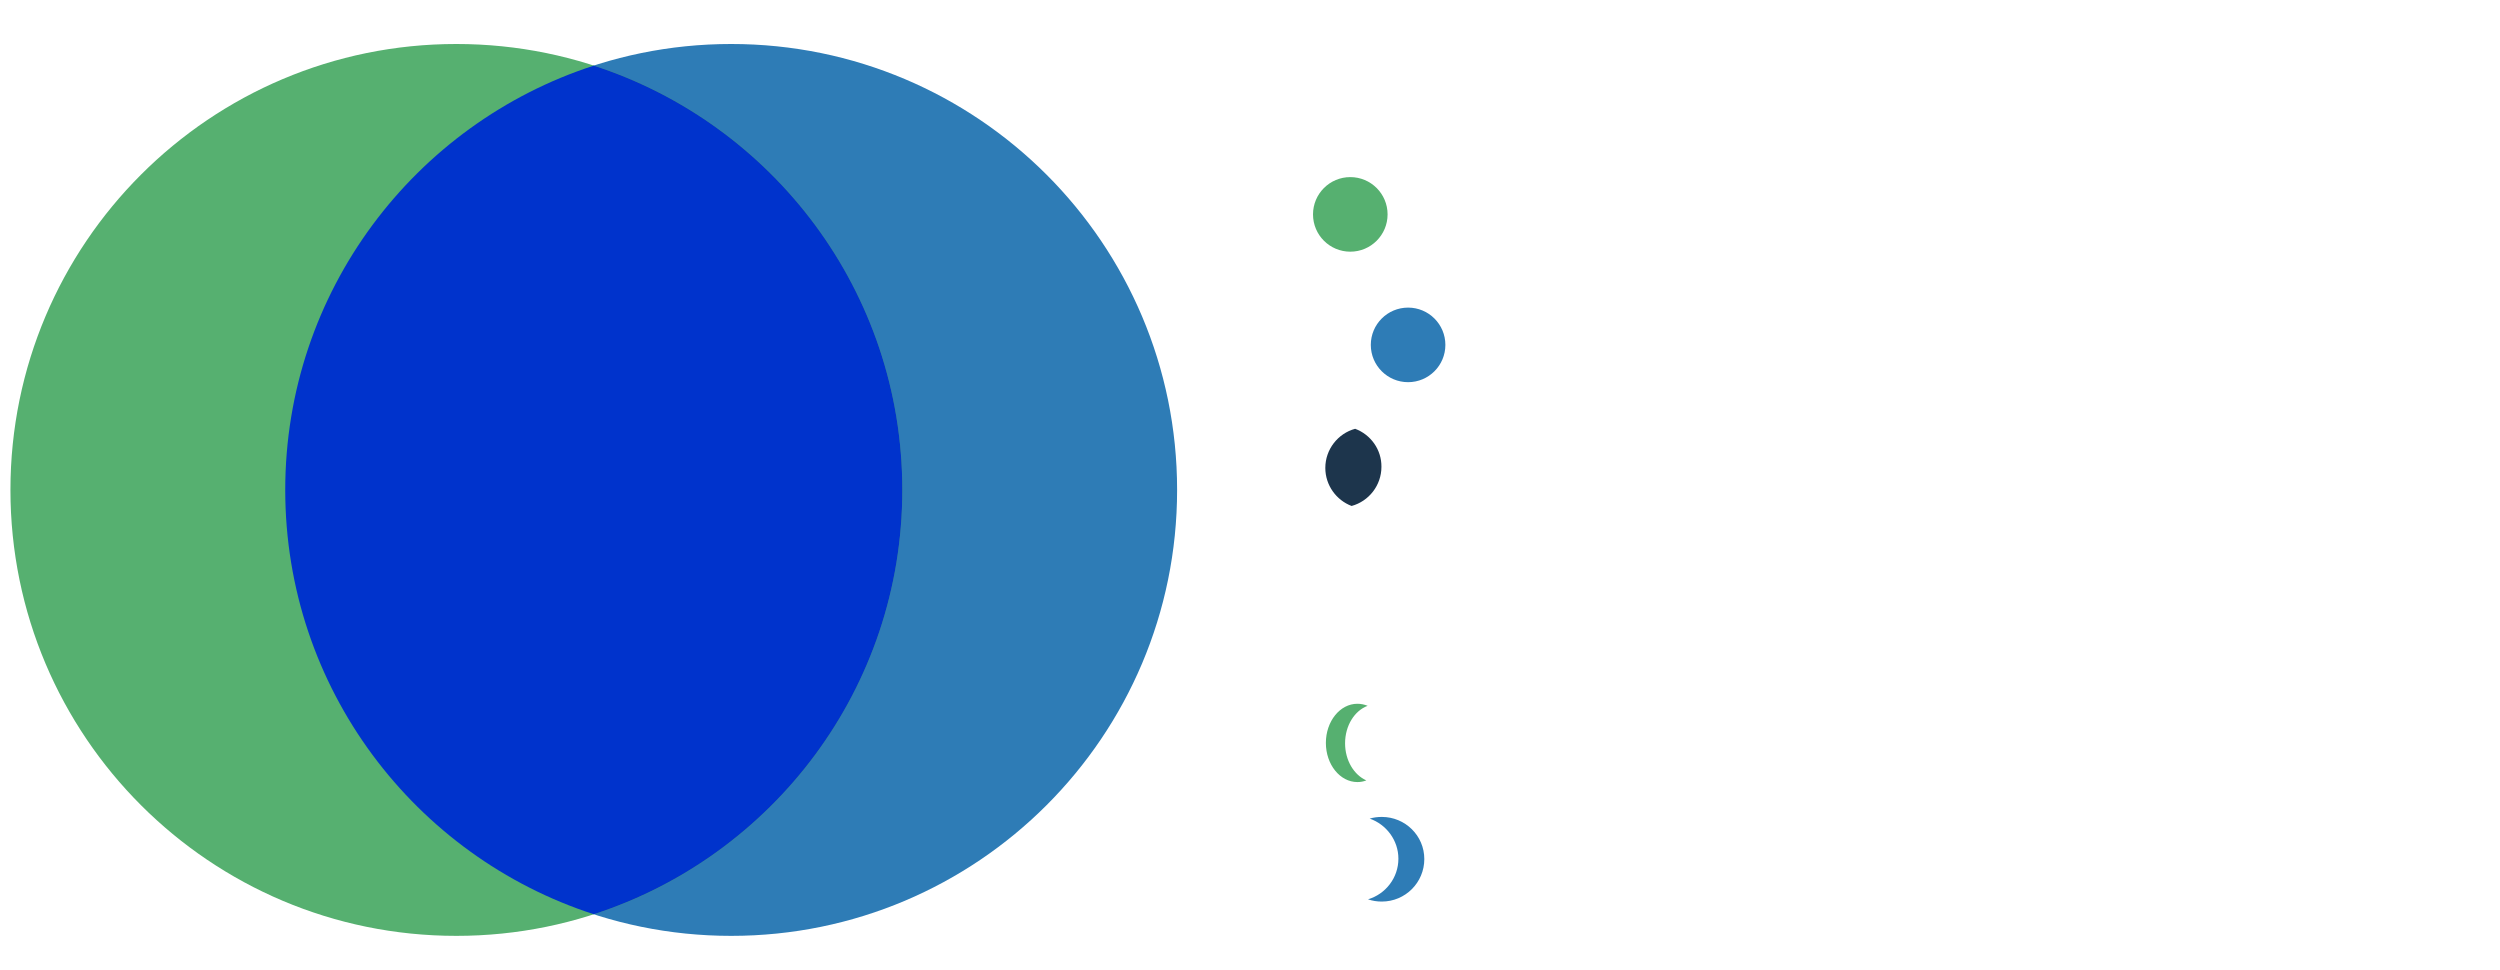
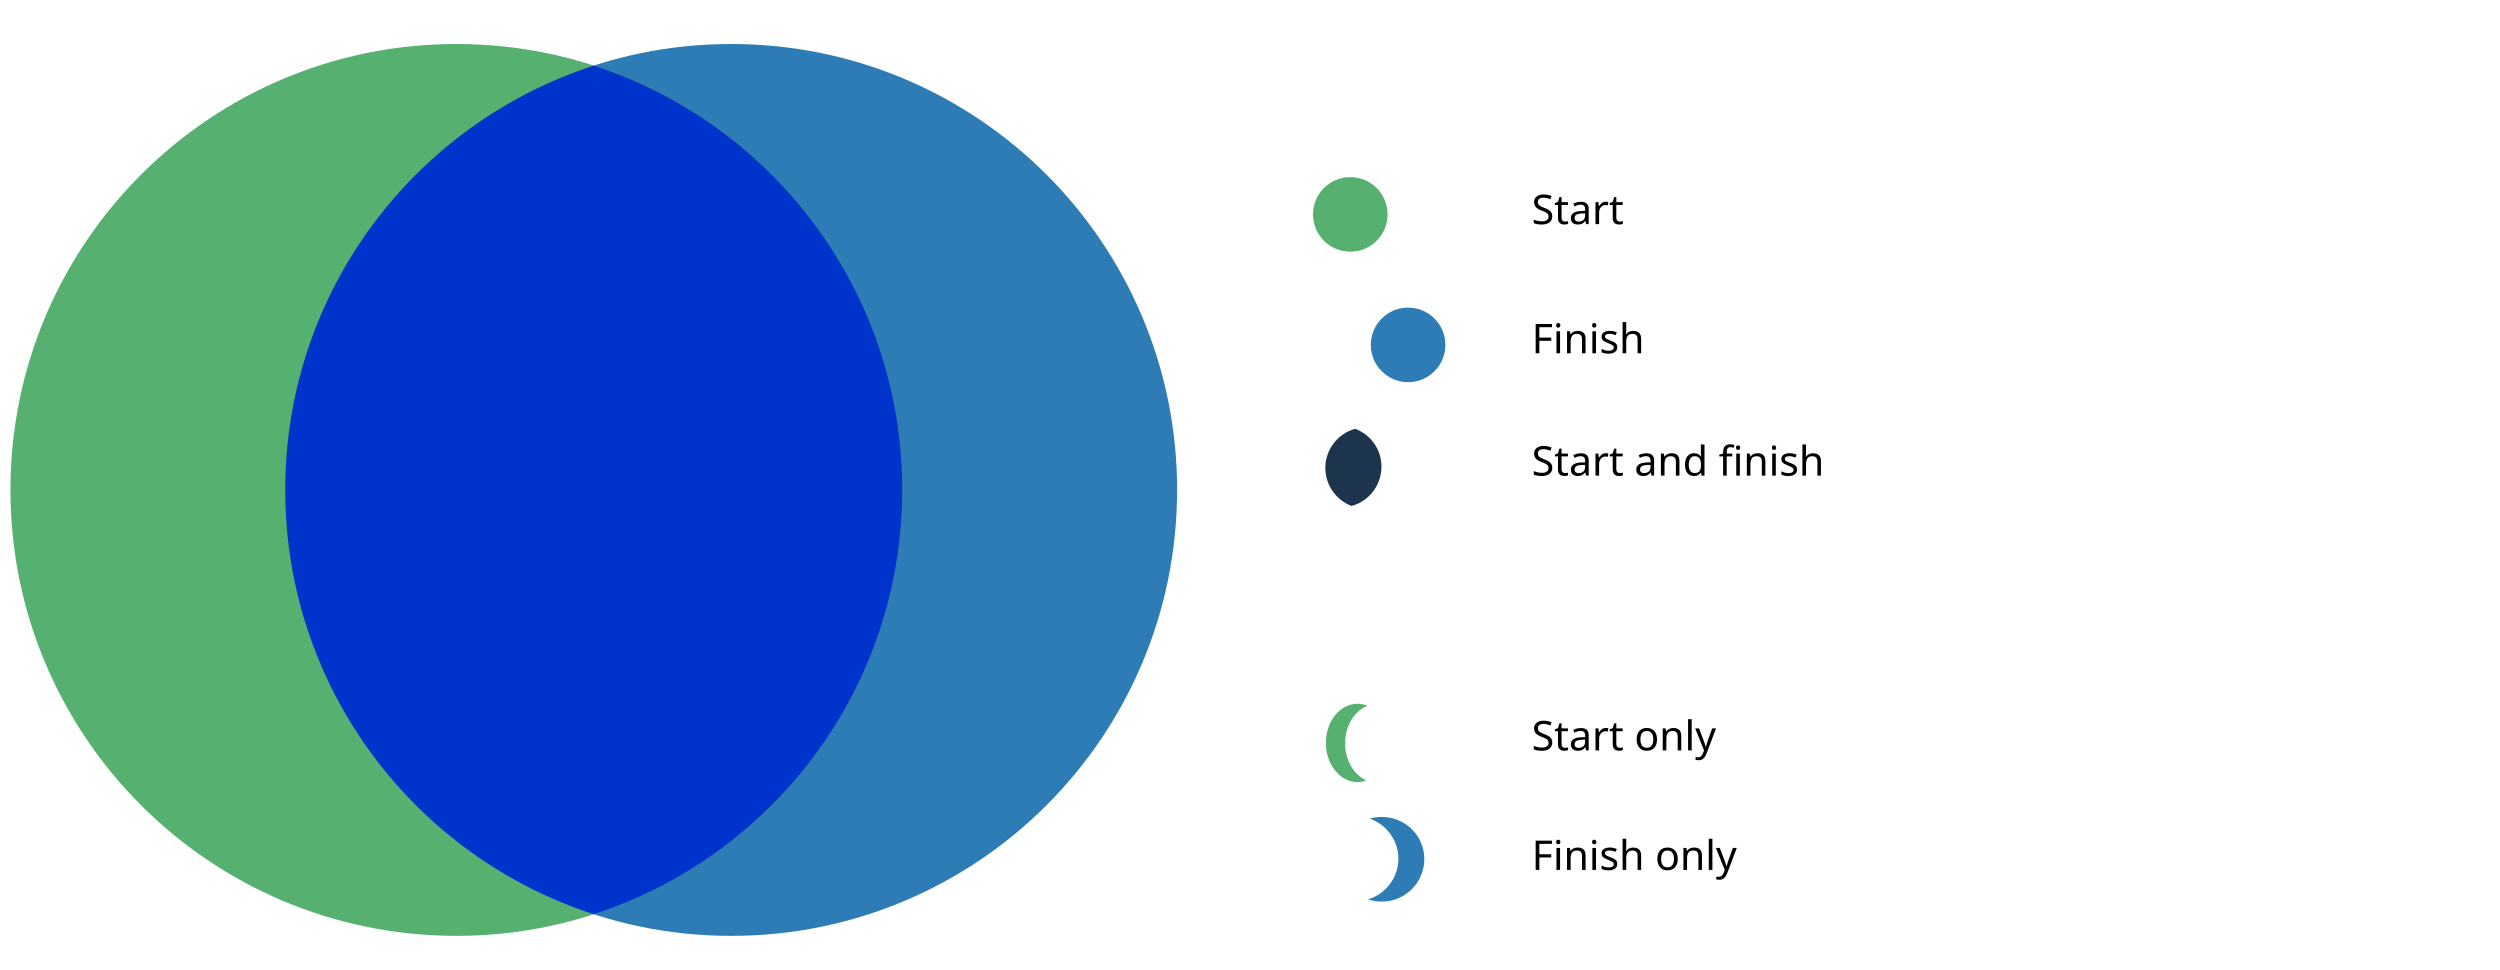
<svg xmlns="http://www.w3.org/2000/svg" version="1.1" id="Layer_1" x="0px" y="0px" viewBox="0 0 1341 520" style="enable-background:new 0 0 1341 520;" xml:space="preserve">
  <style type="text/css">
	.st0{fill:#2E7CB6;}
	.st1{fill:#56B070;}
	.st2{fill:#0033CC;}
	.st3{fill:#1D354C;}
+ 	.st4{font-family:'Helvetica-Light';}
+ 	.st5{font-size:22px;}
</style>
  <g id="main_x5F_venn_1_">
    <circle id="main_x5F_end_1_" class="st0" cx="392.2" cy="262.8" r="239.2" />
    <circle id="main_x5F_start_1_" class="st1" cx="244.8" cy="262.8" r="239.2" />
    <path class="st2" d="M484,262.8c0,106.4-69.5,196.5-165.5,227.6C222.5,459.3,153,369.2,153,262.8S222.5,66.3,318.5,35.2   C414.5,66.3,484,156.4,484,262.8z" />
  </g>
  <g id="legend">
    <path id="intersection" class="st3" d="M726.9,230c-9.2,2.5-16,11-16,21c0,9.3,5.9,17.3,14.1,20.4c9.2-2.5,16-11,16-21   C741.1,241.1,735.2,233.1,726.9,230z" />
    <circle id="start" class="st1" cx="724.3" cy="115" r="20" />
    <circle id="end" class="st0" cx="755.3" cy="185" r="20" />
    <path id="end_x5F_only" class="st0" d="M741.2,438.2c-2.3,0-4.5,0.3-6.5,0.9c8.9,3.1,15.4,11.6,15.4,21.5c0,10.3-6.9,19-16.3,21.8   c2.3,0.8,4.8,1.2,7.4,1.2c12.6,0,22.8-10.2,22.8-22.8S753.7,438.2,741.2,438.2z" />
    <path id="start_x5F_only" class="st1" d="M721.5,398.7c0-9.5,5.1-17.5,12.1-20.1c-1.7-0.7-3.6-1.1-5.5-1.1c-9.3,0-16.9,9.4-16.9,21   s7.6,21,16.9,21c1.7,0,3.3-0.3,4.8-0.9C726.3,415.7,721.5,407.9,721.5,398.7z" />
  </g>
+   <text transform="matrix(1 0 0 1 821.5898 120.2236)" class="st4 st5">Start</text>
+   <text transform="matrix(1 0 0 1 821.59 189.481)" class="st4 st5">Finish</text>
+   <text transform="matrix(1 0 0 1 821.5897 255.1203)" class="st4 st5">Start and finish</text>
+   <text transform="matrix(1 0 0 1 821.5899 402.4999)" class="st4 st5">Start only</text>
+   <text transform="matrix(1 0 0 1 821.5901 466.6263)" class="st4 st5">Finish only</text>
</svg>
